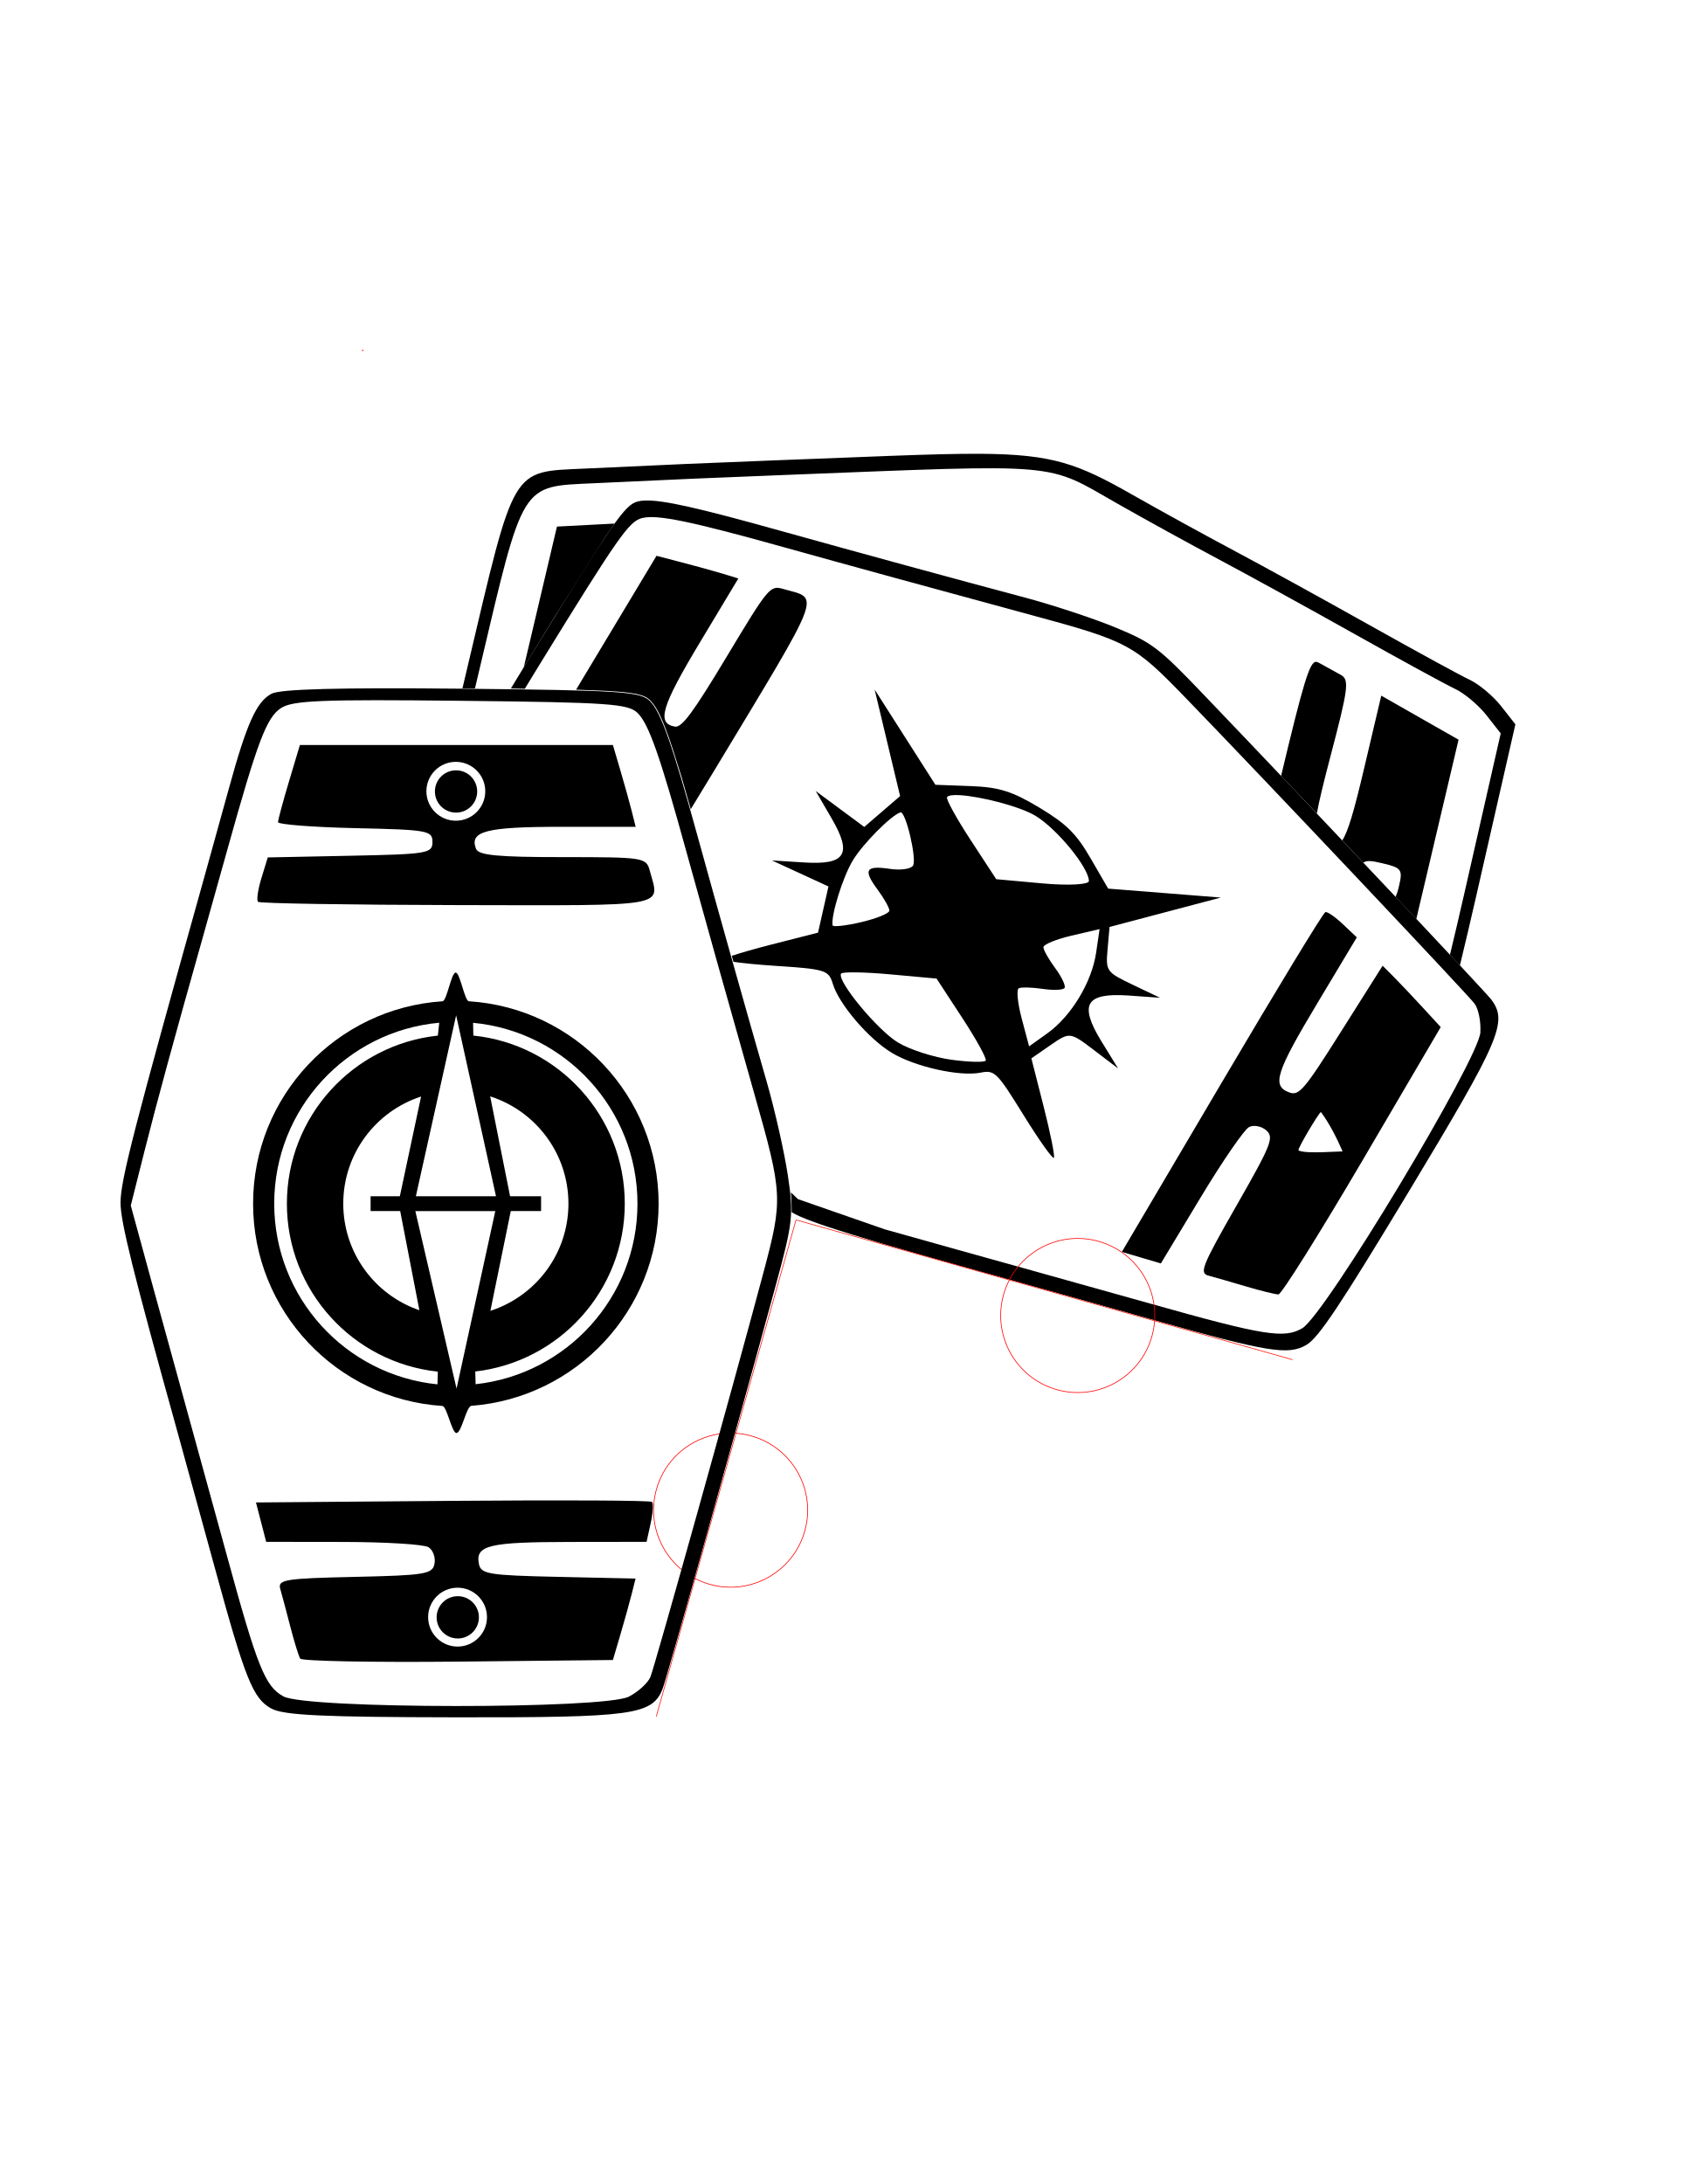
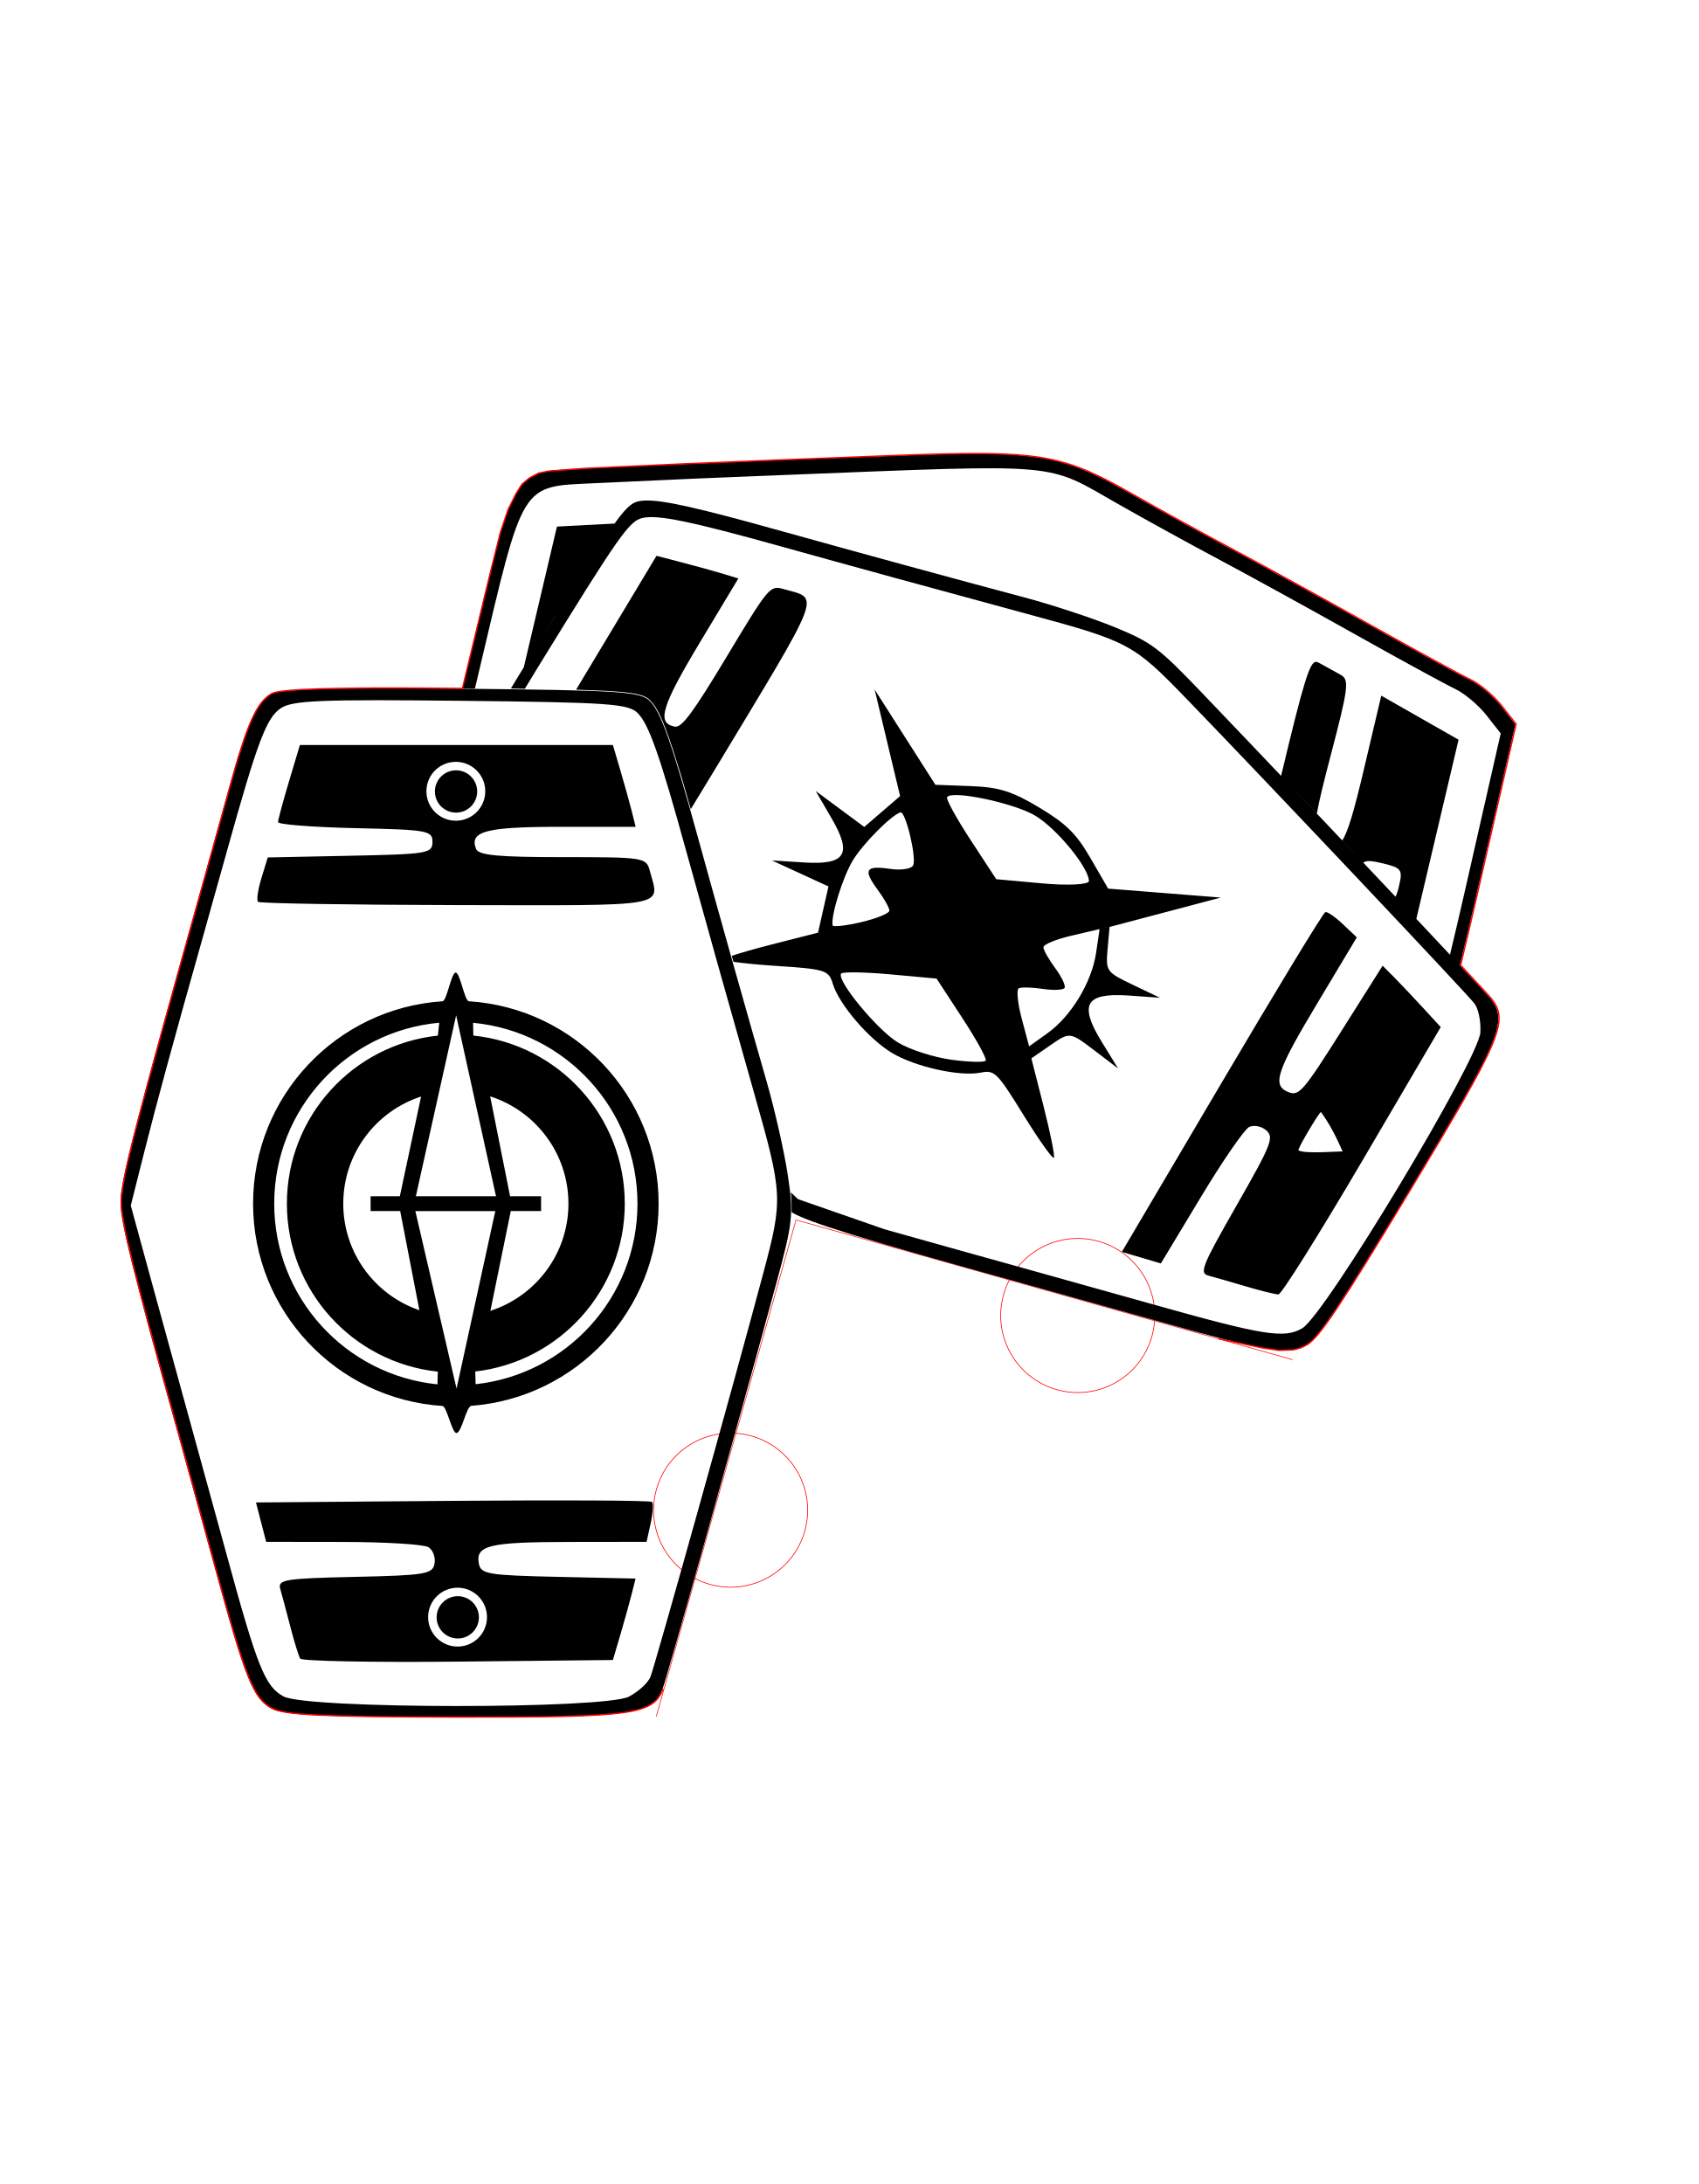
<svg xmlns="http://www.w3.org/2000/svg" version="1.1" id="svg23353" width="186.667" height="240" viewBox="0 0 186.667 240">
  <defs id="defs23357" />
-   <path style="fill:#000000;stroke-width:3.78" d="m 107.787,49.868 c -2.65,-0.018 -5.877,0.076 -9.992,0.23 -1.909,0.072 -7.535,0.29 -12.502,0.484 -8.802,0.345 -10.6,0.423 -20.998,0.91 -8.171,0.382 -7.668,-0.465 -12.91,21.773 l -0.563,2.385 1.377,0.002 0.49,-2.078 c 4.891,-20.748 4.484,-20.091 12.602,-20.471 10.398,-0.487 12.196,-0.565 20.998,-0.91 30.805,-1.208 28.513,-1.407 36.574,3.184 2.925,1.666 7.932,4.42 11.127,6.119 3.195,1.699 9.911,5.391 14.926,8.205 5.014,2.814 9.96,5.512 10.988,5.996 1.029,0.485 2.581,1.785 3.449,2.889 l 1.576,2.006 -3.988,17.535 c -0.54,2.374 -1.078,4.667 -1.592,6.797 l 1.094,1.17 c 0.578,-2.389 1.186,-4.967 1.801,-7.66 l 4.297,-18.838 -1.576,-2.008 c -0.868,-1.104 -2.42,-2.402 -3.449,-2.887 -1.029,-0.484 -5.974,-3.182 -10.988,-5.996 -5.014,-2.814 -11.731,-6.508 -14.926,-8.207 -3.195,-1.699 -8.202,-4.451 -11.127,-6.117 -5.98,-3.406 -8.738,-4.46 -16.687,-4.514 z m -40.252,7.666 -1.467,0.078 -4.859,0.254 -3.647,15.473 3.336,-5.459 5.557,-8.775 1.072,-1.559 z m 77.121,15.199 c -0.714,-0.079 -1.414,2.275 -3.863,12.527 l 3.93,4.133 c 0.245,-1.369 0.718,-3.325 1.508,-6.332 1.963,-7.471 2.077,-8.374 1.119,-8.9 -0.586,-0.322 -1.614,-0.889 -2.283,-1.262 -0.15,-0.084 -0.283,-0.152 -0.41,-0.166 z m 7.145,3.711 -1.881,7.979 c -1.119,4.746 -1.759,6.937 -2.402,7.926 l 2.309,2.451 c 0.363,-0.283 0.941,-0.208 2.106,0.067 2.101,0.495 2.245,0.692 1.82,2.492 -0.129,0.549 -0.245,0.926 -0.395,1.191 l 2.293,2.436 0.686,-2.906 3.959,-16.795 -4.248,-2.42 z" id="path5001-6" />
-   <path style="fill:#000000;stroke:none;stroke-width:0.072;stroke-miterlimit:4;stroke-dasharray:none" d="m 70.832,55.003 c -0.28,0.014 -0.521,0.048 -0.73,0.1 -1.426,0.355 -2.647,2.111 -11.811,17.023 -0.828,1.348 -1.426,2.347 -2.148,3.535 l 1.535,0.026 c 0.608,-0.993 1.008,-1.661 1.713,-2.807 8.551,-13.889 9.746,-15.596 11.166,-15.949 1.674,-0.417 5.325,0.336 15.732,3.242 6.571,1.835 16.926,4.673 26.68,7.313 11.095,3.002 11.577,3.259 17.402,9.277 8.707,8.996 30.852,32.432 31.68,33.523 0.426,0.562 0.712,1.974 0.639,3.139 l 0.008,0.004 c -0.201,3.029 -17.056,31.048 -19.58,32.533 -1.983,1.166 -4.24,0.802 -16.645,-2.693 -4.933,-1.39 -11.517,-3.232 -14.631,-4.094 -3.115,-0.861 -9.7,-2.703 -14.633,-4.092 l -9.502,-3.307 -0.787,-0.74 0.059,0.75 0.023,1.105 v 0.314 c 0.008,0.004 0.023,0.015 0.03,0.023 1.793,1.084 7.546,2.87 25.268,7.773 3.114,0.862 9.698,2.704 14.631,4.094 12.404,3.496 14.662,3.862 16.645,2.695 1.34,-0.789 3.691,-4.321 11.252,-16.852 10.075,-16.712 10.91,-18.656 9.055,-21.107 -0.719,-0.95 -19.674,-21.043 -31.695,-33.598 -4.857,-5.073 -5.577,-5.619 -9.607,-7.283 -2.396,-0.99 -6.917,-2.482 -10.049,-3.315 C 105.37,63.732 94.046,60.639 85.836,58.347 76.73,55.804 72.797,54.91 70.834,55.005 Z m 1.318,6.074 -8.84,14.713 0.144,0.002 1.768,0.067 1.387,0.06 1.406,0.094 0.676,0.062 0.656,0.086 0.488,0.078 0.281,0.067 0.391,0.105 0.25,0.094 0.277,0.129 0.242,0.168 0.203,0.18 0.215,0.238 0.25,0.34 0.141,0.219 0.215,0.371 0.195,0.383 0.238,0.52 0.117,0.266 0.25,0.635 0.236,0.631 0.182,0.49 0.164,0.486 0.254,0.746 0.961,3.059 0.672,2.344 0.346,1.211 c 0.83,-1.365 1.625,-2.663 2.506,-4.121 12.222,-20.261 11.708,-18.918 7.66,-20.078 -1.449,-0.414 -1.605,-0.236 -6.215,7.436 -3.698,6.154 -4.937,7.825 -5.693,7.691 -2.039,-0.359 -1.494,-2.195 2.746,-9.252 l 4.225,-7.031 -1.686,-0.514 c -0.927,-0.282 -2.95,-0.84 -4.496,-1.242 z m 23.973,14.695 1.398,5.855 1.4,5.855 -1.969,1.695 -1.969,1.695 -2.668,-1.975 -2.668,-1.973 1.748,3.008 c 2.291,3.938 1.547,5.131 -3.023,4.844 l -3.537,-0.223 3.107,1.43 3.107,1.428 -0.574,2.539 -0.574,2.539 -5.121,1.307 c -1.823,0.465 -3.396,0.918 -4.359,1.24 l 0.17,0.607 0.015,0.051 c 1.029,0.15 2.628,0.313 4.551,0.439 5.591,0.368 5.912,0.468 6.375,1.996 0.676,2.232 3.942,6.042 6.488,7.572 2.547,1.53 7.444,2.625 9.732,2.174 1.566,-0.308 1.805,-0.073 4.754,4.691 1.708,2.759 3.202,4.856 3.32,4.66 0.118,-0.197 -0.393,-2.734 -1.133,-5.639 l -1.346,-5.281 2.115,-1.465 c 2.092,-1.449 2.143,-1.442 4.766,0.555 l 2.652,2.018 -1.857,-3.018 c -1.257,-2.044 -1.641,-3.381 -1.188,-4.135 0.455,-0.756 1.789,-1.033 4.158,-0.865 l 3.488,0.248 -2.988,-1.428 c -2.903,-1.386 -2.982,-1.496 -2.771,-3.889 l 0.217,-2.463 6.113,-1.615 6.113,-1.617 -6.189,-0.492 -6.189,-0.49 -1.939,-3.344 c -1.567,-2.702 -2.648,-3.77 -5.631,-5.563 -2.983,-1.793 -4.431,-2.244 -7.553,-2.359 l -3.863,-0.144 -3.34,-5.234 z m 9.359,11.609 c 2.26,0.131 6.585,1.216 8.33,2.277 2.368,1.44 5.841,5.681 5.859,7.156 0.004,0.4 -2.285,0.518 -5.088,0.264 l -5.096,-0.463 -2.82,-4.311 c -1.551,-2.371 -2.714,-4.486 -2.586,-4.699 0.123,-0.205 0.647,-0.268 1.4,-0.225 z m -6.529,1.891 c 0.572,-0.194 1.83,5.112 1.387,5.85 -0.224,0.372 -1.365,0.534 -2.535,0.359 -2.683,-0.401 -2.975,0.093 -1.357,2.281 0.709,0.958 1.291,1.992 1.295,2.297 0.004,0.305 -1.387,0.877 -3.09,1.273 l 0.002,0.002 c -1.703,0.397 -3.123,0.555 -3.156,0.351 -0.182,-1.108 1.121,-5.294 2.217,-7.117 1.093,-1.819 4.177,-4.937 5.238,-5.297 z m 46.711,10.955 c -0.233,0.049 -5.345,8.482 -11.389,18.723 l -10.984,18.621 2.145,0.633 2.143,0.635 4.373,-7.256 c 2.405,-3.99 4.798,-7.47 5.322,-7.732 0.522,-0.262 1.379,-0.093 1.9,0.375 0.861,0.771 0.556,1.538 -3.279,8.25 -3.818,6.682 -4.117,7.43 -3.076,7.705 0.634,0.168 2.488,0.7 4.119,1.186 1.632,0.484 3.236,0.878 3.564,0.877 0.327,-0.004 4.474,-6.614 9.217,-14.689 l 8.617,-14.688 -1.965,-2.139 c -1.081,-1.177 -2.517,-2.695 -3.193,-3.373 l -1.228,-1.232 -4.533,7.18 c -4.11,6.512 -4.645,7.14 -5.73,6.742 -1.942,-0.712 -1.481,-2.174 3.09,-9.803 l 4.336,-7.236 -1.521,-1.439 c -0.836,-0.793 -1.703,-1.393 -1.926,-1.338 z m -24.82,1.871 -0.379,2.588 c -0.475,3.247 -2.738,6.99 -5.355,8.861 l -2.012,1.438 -0.814,-3.064 c -0.448,-1.685 -0.593,-3.179 -0.322,-3.318 0.271,-0.139 1.456,-0.11 2.635,0.067 1.178,0.176 2.258,0.127 2.4,-0.109 0.142,-0.237 -0.321,-1.214 -1.029,-2.172 -0.709,-0.958 -1.293,-1.99 -1.297,-2.295 -0.004,-0.305 1.384,-0.878 3.084,-1.273 z m -26.738,4.756 c 0.972,0.015 2.281,0.087 3.691,0.215 l 5.131,0.467 2.818,4.311 c 1.551,2.371 2.714,4.486 2.586,4.699 -0.129,0.214 -1.82,0.173 -3.76,-0.09 -1.94,-0.263 -4.582,-1.112 -5.871,-1.887 -2.26,-1.358 -6.746,-6.78 -6.268,-7.576 0.064,-0.107 0.7,-0.153 1.672,-0.139 z m 51.061,15.346 c 0.943,1.257 1.757,2.887 2.385,4.328 l -2.033,0.08 c -1.119,0.043 -2.488,0.034 -2.814,-0.201 -0.155,-0.112 2.199,-4.077 2.463,-4.207 z" id="path4977-4-3-7-0-8-5-6" />
-   <path style="opacity:1;vector-effect:none;fill:none;fill-opacity:1;stroke:#ff1104;stroke-width:0.073;stroke-linecap:butt;stroke-linejoin:miter;stroke-miterlimit:4;stroke-dasharray:none;stroke-dashoffset:0;stroke-opacity:1" d="m 39.842,38.466 -0.03,0.059 h 0.088 z" id="path23524" />
  <path style="opacity:1;vector-effect:none;fill:none;fill-opacity:1;stroke:#ff1104;stroke-width:0.073;stroke-linecap:butt;stroke-linejoin:miter;stroke-miterlimit:4;stroke-dasharray:none;stroke-dashoffset:0;stroke-opacity:1" d="m 87.481,134.057 54.573,15.359" id="path4566-8-0" />
  <path style="fill:none;fill-opacity:1;stroke:#ff0000;stroke-width:0.076;stroke-miterlimit:4;stroke-dasharray:none;stroke-opacity:1" d="m 126.592,146.854 a 8.466,8.466 0 0 1 -10.443,5.856 8.466,8.466 0 0 1 -5.856,-10.443 8.466,8.466 0 0 1 10.443,-5.856 8.466,8.466 0 0 1 5.856,10.443 z" id="path4568-6-1" />
  <path style="opacity:1;vector-effect:none;fill:none;fill-opacity:1;stroke:#ff1104;stroke-width:0.073;stroke-linecap:butt;stroke-linejoin:miter;stroke-miterlimit:4;stroke-dasharray:none;stroke-dashoffset:0;stroke-opacity:1" d="m 87.481,134.057 -15.359,54.573" id="path4566-8-6-1" />
  <path style="fill:none;fill-opacity:1;stroke:#ff0000;stroke-width:0.076;stroke-miterlimit:4;stroke-dasharray:none;stroke-opacity:1" d="m 78.001,174.101 a 8.466,8.466 0 0 0 10.443,-5.856 8.466,8.466 0 0 0 -5.856,-10.443 8.466,8.466 0 0 0 -10.443,5.856 8.466,8.466 0 0 0 5.856,10.443 z" id="path4568-6-3-9" />
-   <path id="path23365-4-2" style="fill:#000000;fill-opacity:1;stroke:none;stroke-width:0.151;stroke-miterlimit:4;stroke-dasharray:none;stroke-opacity:1" d="m 50.081,106.88 c -0.494,0 -0.967,3.119 -1.453,3.151 -11.622,0.757 -20.814,10.422 -20.814,22.235 0,11.81 9.187,21.474 20.804,22.235 0.489,0.03 1.044,2.974 1.541,2.974 0.576,0 1.086,-2.947 1.651,-2.99 11.507,-0.874 20.571,-10.488 20.571,-22.219 0,-11.825 -9.211,-21.499 -20.85,-22.237 -0.474,-0.03 -0.968,-3.149 -1.45,-3.149 z m 0.048,4.693 4.381,19.881 h -8.806 z m -1.857,0.815 -0.15,1.415 c -9.326,0.986 -16.593,8.876 -16.593,18.463 0,9.585 7.262,17.474 16.585,18.463 l -0.034,1.397 c -10.077,-1.011 -17.944,-9.517 -17.944,-19.86 0,-10.409 7.968,-18.957 18.136,-19.878 z m 3.719,0.008 c 10.136,0.954 18.066,9.486 18.066,19.871 0,10.289 -7.785,18.76 -17.786,19.844 l -0.039,-1.398 c 9.249,-1.059 16.431,-8.914 16.431,-18.446 0,-9.605 -7.292,-17.506 -16.643,-18.468 z m 1.879,8.084 c 4.988,1.596 8.6,6.269 8.6,11.787 0,5.509 -3.6,10.177 -8.576,11.78 l 2.241,-10.967 h 3.329 v -1.626 h -3.407 z m -7.593,0.019 -2.335,10.959 h -3.213 v 1.626 h 3.252 l 2.109,10.897 c -4.867,-1.665 -8.366,-6.28 -8.366,-11.711 0,-5.501 3.589,-10.162 8.554,-11.772 z m -0.631,12.586 h 8.787 l -4.258,19.51 z m 4.45,-49.366 c -1.786,4.16e-4 -3.234,1.448 -3.234,3.235 -1.14e-4,1.786 1.448,3.234 3.234,3.235 1.786,1.13e-4 3.235,-1.448 3.235,-3.235 1.89e-4,-1.786 -1.448,-3.235 -3.235,-3.235 z m 0.023,0.932 c 1.284,-3.02e-4 2.324,1.04 2.324,2.324 -2.64e-4,1.283 -1.041,2.323 -2.324,2.323 -1.283,-3.03e-4 -2.323,-1.04 -2.323,-2.323 -3.4e-4,-1.283 1.04,-2.324 2.323,-2.324 z m 0.166,89.822 c -1.786,4.5e-4 -3.234,1.448 -3.234,3.234 -1.13e-4,1.786 1.448,3.234 3.234,3.235 1.786,1.1e-4 3.235,-1.448 3.235,-3.235 1.51e-4,-1.786 -1.448,-3.235 -3.235,-3.234 z m 0.023,0.932 c 1.284,-3e-4 2.324,1.04 2.324,2.324 -2.65e-4,1.283 -1.041,2.323 -2.324,2.323 -1.283,-3.4e-4 -2.323,-1.04 -2.323,-2.323 -3.4e-4,-1.283 1.04,-2.324 2.323,-2.324 z m -20.49,12.346 c -2.021,-1.099 -2.87,-3.221 -6.263,-15.654 -1.349,-4.944 -3.161,-11.536 -4.026,-14.649 -4.925,-17.716 -6.288,-23.208 -6.283,-25.304 0.008,-2.438 1.476,-8.141 9.263,-35.958 0.666,-2.381 1.86,-6.687 2.653,-9.57 1.96,-7.132 3.026,-9.5 4.673,-10.381 0.967,-0.518 7.401,-0.687 20.914,-0.553 17.502,0.174 19.636,0.315 20.675,1.354 1.22,1.221 2.455,4.737 5.324,15.155 2.263,8.217 5.445,19.517 7.499,26.635 0.899,3.113 1.949,7.758 2.335,10.321 0.65,4.312 0.552,5.21 -1.295,11.986 -4.57,16.77 -12.029,43.367 -12.473,44.472 -1.145,2.853 -3.242,3.14 -22.757,3.112 -14.635,-0.023 -18.873,-0.224 -20.24,-0.967 z m 39.303,-1.313 c 1.036,-0.537 2.099,-1.51 2.361,-2.164 0.51,-1.271 9.191,-32.326 12.417,-44.422 2.158,-8.093 2.13,-8.637 -1.011,-19.694 -2.761,-9.72 -5.662,-20.058 -7.474,-26.635 -2.869,-10.418 -4.105,-13.935 -5.324,-15.155 -1.034,-1.035 -3.113,-1.181 -19.423,-1.357 -15.386,-0.166 -18.506,-0.043 -19.796,0.806 -1.58,1.035 -2.57,3.658 -5.929,15.705 -0.97,3.479 -2.187,7.824 -2.705,9.655 -3.078,10.888 -5.021,18.015 -6.355,23.306 l -1.51,5.993 2.456,8.989 c 1.351,4.944 3.164,11.537 4.03,14.649 0.865,3.113 2.678,9.705 4.028,14.649 3.393,12.433 4.242,14.556 6.263,15.654 2.573,1.399 35.272,1.414 37.971,0.026 z m -36.129,-4.175 c -0.17,-0.281 -0.659,-1.859 -1.085,-3.507 -0.424,-1.648 -0.922,-3.512 -1.105,-4.141 -0.3,-1.034 0.495,-1.163 8.189,-1.332 7.729,-0.169 8.543,-0.303 8.76,-1.439 0.133,-0.689 -0.164,-1.508 -0.658,-1.821 -0.495,-0.314 -4.71,-0.573 -9.369,-0.579 l -8.471,-0.011 -0.561,-2.164 -0.561,-2.164 21.619,-0.176 c 11.891,-0.095 21.752,-0.055 21.914,0.119 0.162,0.162 0.095,1.215 -0.155,2.34 l -0.45,2.045 -8.437,0.011 c -8.893,0.011 -10.382,0.368 -9.993,2.4 0.218,1.135 1.031,1.269 8.73,1.438 l 8.489,0.187 -0.423,1.688 c -0.233,0.929 -0.794,2.942 -1.246,4.475 l -0.822,2.786 -17.027,0.178 c -9.365,0.095 -17.167,-0.055 -17.339,-0.333 z M 28.356,99.098 C 28.178,98.918 28.345,97.749 28.73,96.498 l 0.698,-2.275 9.05,-0.184 c 8.544,-0.174 9.05,-0.259 9.05,-1.516 0,-1.252 -0.506,-1.343 -8.49,-1.518 -4.67,-0.106 -8.486,-0.402 -8.481,-0.665 0.004,-0.263 0.547,-2.278 1.205,-4.475 l 1.196,-3.995 H 50.157 67.357 l 0.822,2.786 c 0.452,1.532 1.016,3.555 1.252,4.494 l 0.428,1.709 h -8.203 c -8.233,0 -10.087,0.479 -9.345,2.412 0.275,0.717 2.346,0.918 9.526,0.918 8.95,0 9.183,0.043 9.575,1.498 1.09,4.067 2.506,3.814 -21.156,3.774 -11.867,-0.026 -21.722,-0.183 -21.9,-0.36 z" />
+   <path id="path23365-4-2" style="fill:#000000;fill-opacity:1;stroke:none;stroke-width:0.151;stroke-miterlimit:4;stroke-dasharray:none;stroke-opacity:1" d="m 50.081,106.88 c -0.494,0 -0.967,3.119 -1.453,3.151 -11.622,0.757 -20.814,10.422 -20.814,22.235 0,11.81 9.187,21.474 20.804,22.235 0.489,0.03 1.044,2.974 1.541,2.974 0.576,0 1.086,-2.947 1.651,-2.99 11.507,-0.874 20.571,-10.488 20.571,-22.219 0,-11.825 -9.211,-21.499 -20.85,-22.237 -0.474,-0.03 -0.968,-3.149 -1.45,-3.149 z m 0.048,4.693 4.381,19.881 h -8.806 z m -1.857,0.815 -0.15,1.415 c -9.326,0.986 -16.593,8.876 -16.593,18.463 0,9.585 7.262,17.474 16.585,18.463 l -0.034,1.397 c -10.077,-1.011 -17.944,-9.517 -17.944,-19.86 0,-10.409 7.968,-18.957 18.136,-19.878 z m 3.719,0.008 c 10.136,0.954 18.066,9.486 18.066,19.871 0,10.289 -7.785,18.76 -17.786,19.844 l -0.039,-1.398 c 9.249,-1.059 16.431,-8.914 16.431,-18.446 0,-9.605 -7.292,-17.506 -16.643,-18.468 z m 1.879,8.084 c 4.988,1.596 8.6,6.269 8.6,11.787 0,5.509 -3.6,10.177 -8.576,11.78 l 2.241,-10.967 h 3.329 v -1.626 h -3.407 z m -7.593,0.019 -2.335,10.959 h -3.213 v 1.626 h 3.252 l 2.109,10.897 c -4.867,-1.665 -8.366,-6.28 -8.366,-11.711 0,-5.501 3.589,-10.162 8.554,-11.772 z m -0.631,12.586 h 8.787 l -4.258,19.51 z m 4.45,-49.366 c -1.786,4.16e-4 -3.234,1.448 -3.234,3.235 -1.14e-4,1.786 1.448,3.234 3.234,3.235 1.786,1.13e-4 3.235,-1.448 3.235,-3.235 1.89e-4,-1.786 -1.448,-3.235 -3.235,-3.235 z m 0.023,0.932 c 1.284,-3.02e-4 2.324,1.04 2.324,2.324 -2.64e-4,1.283 -1.041,2.323 -2.324,2.323 -1.283,-3.03e-4 -2.323,-1.04 -2.323,-2.323 -3.4e-4,-1.283 1.04,-2.324 2.323,-2.324 z m 0.166,89.822 c -1.786,4.5e-4 -3.234,1.448 -3.234,3.234 -1.13e-4,1.786 1.448,3.234 3.234,3.235 1.786,1.1e-4 3.235,-1.448 3.235,-3.235 1.51e-4,-1.786 -1.448,-3.235 -3.235,-3.234 z m 0.023,0.932 c 1.284,-3e-4 2.324,1.04 2.324,2.324 -2.65e-4,1.283 -1.041,2.323 -2.324,2.323 -1.283,-3.4e-4 -2.323,-1.04 -2.323,-2.323 -3.4e-4,-1.283 1.04,-2.324 2.323,-2.324 z m -20.49,12.346 c -2.021,-1.099 -2.87,-3.221 -6.263,-15.654 -1.349,-4.944 -3.161,-11.536 -4.026,-14.649 -4.925,-17.716 -6.288,-23.208 -6.283,-25.304 0.008,-2.438 1.476,-8.141 9.263,-35.958 0.666,-2.381 1.86,-6.687 2.653,-9.57 1.96,-7.132 3.026,-9.5 4.673,-10.381 0.967,-0.518 7.401,-0.687 20.914,-0.553 17.502,0.174 19.636,0.315 20.675,1.354 1.22,1.221 2.455,4.737 5.324,15.155 2.263,8.217 5.445,19.517 7.499,26.635 0.899,3.113 1.949,7.758 2.335,10.321 0.65,4.312 0.552,5.21 -1.295,11.986 -4.57,16.77 -12.029,43.367 -12.473,44.472 -1.145,2.853 -3.242,3.14 -22.757,3.112 -14.635,-0.023 -18.873,-0.224 -20.24,-0.967 z m 39.303,-1.313 c 1.036,-0.537 2.099,-1.51 2.361,-2.164 0.51,-1.271 9.191,-32.326 12.417,-44.422 2.158,-8.093 2.13,-8.637 -1.011,-19.694 -2.761,-9.72 -5.662,-20.058 -7.474,-26.635 -2.869,-10.418 -4.105,-13.935 -5.324,-15.155 -1.034,-1.035 -3.113,-1.181 -19.423,-1.357 -15.386,-0.166 -18.506,-0.043 -19.796,0.806 -1.58,1.035 -2.57,3.658 -5.929,15.705 -0.97,3.479 -2.187,7.824 -2.705,9.655 -3.078,10.888 -5.021,18.015 -6.355,23.306 l -1.51,5.993 2.456,8.989 c 1.351,4.944 3.164,11.537 4.03,14.649 0.865,3.113 2.678,9.705 4.028,14.649 3.393,12.433 4.242,14.556 6.263,15.654 2.573,1.399 35.272,1.414 37.971,0.026 z m -36.129,-4.175 c -0.17,-0.281 -0.659,-1.859 -1.085,-3.507 -0.424,-1.648 -0.922,-3.512 -1.105,-4.141 -0.3,-1.034 0.495,-1.163 8.189,-1.332 7.729,-0.169 8.543,-0.303 8.76,-1.439 0.133,-0.689 -0.164,-1.508 -0.658,-1.821 -0.495,-0.314 -4.71,-0.573 -9.369,-0.579 l -8.471,-0.011 -0.561,-2.164 -0.561,-2.164 21.619,-0.176 c 11.891,-0.095 21.752,-0.055 21.914,0.119 0.162,0.162 0.095,1.215 -0.155,2.34 l -0.45,2.045 -8.437,0.011 c -8.893,0.011 -10.382,0.368 -9.993,2.4 0.218,1.135 1.031,1.269 8.73,1.438 l 8.489,0.187 -0.423,1.688 c -0.233,0.929 -0.794,2.942 -1.246,4.475 l -0.822,2.786 -17.027,0.178 c -9.365,0.095 -17.167,-0.055 -17.339,-0.333 z M 28.356,99.098 C 28.178,98.918 28.345,97.749 28.73,96.498 l 0.698,-2.275 9.05,-0.184 c 8.544,-0.174 9.05,-0.259 9.05,-1.516 0,-1.252 -0.506,-1.343 -8.49,-1.518 -4.67,-0.106 -8.486,-0.402 -8.481,-0.665 0.004,-0.263 0.547,-2.278 1.205,-4.475 l 1.196,-3.995 H 50.157 67.357 l 0.822,2.786 c 0.452,1.532 1.016,3.555 1.252,4.494 l 0.428,1.709 h -8.203 c -8.233,0 -10.087,0.479 -9.345,2.412 0.275,0.717 2.346,0.918 9.526,0.918 8.95,0 9.183,0.043 9.575,1.498 1.09,4.067 2.506,3.814 -21.156,3.774 -11.867,-0.026 -21.722,-0.183 -21.9,-0.36 z M 70.832,55.003 c -0.28,0.014 -0.521,0.048 -0.73,0.1 -1.426,0.355 -2.647,2.111 -11.811,17.023 -0.828,1.348 -1.426,2.347 -2.148,3.535 l 1.535,0.026 c 0.608,-0.993 1.008,-1.661 1.713,-2.807 8.551,-13.889 9.746,-15.596 11.166,-15.949 1.674,-0.417 5.325,0.336 15.732,3.242 6.571,1.835 16.926,4.673 26.68,7.313 11.095,3.002 11.577,3.259 17.402,9.277 8.707,8.996 30.852,32.432 31.68,33.523 0.426,0.562 0.712,1.974 0.639,3.139 l 0.008,0.004 c -0.201,3.029 -17.056,31.048 -19.58,32.533 -1.983,1.166 -4.24,0.802 -16.645,-2.693 -4.933,-1.39 -11.517,-3.232 -14.631,-4.094 -3.115,-0.861 -9.7,-2.703 -14.633,-4.092 l -9.502,-3.307 -0.787,-0.74 0.059,0.75 0.023,1.105 v 0.314 c 0.008,0.004 0.023,0.015 0.03,0.023 1.793,1.084 7.546,2.87 25.268,7.773 3.114,0.862 9.698,2.704 14.631,4.094 12.404,3.496 14.662,3.862 16.645,2.695 1.34,-0.789 3.691,-4.321 11.252,-16.852 10.075,-16.712 10.91,-18.656 9.055,-21.107 -0.719,-0.95 -19.674,-21.043 -31.695,-33.598 -4.857,-5.073 -5.577,-5.619 -9.607,-7.283 -2.396,-0.99 -6.917,-2.482 -10.049,-3.315 C 105.37,63.732 94.046,60.639 85.836,58.347 76.73,55.804 72.797,54.91 70.834,55.005 Z m 1.318,6.074 -8.84,14.713 0.144,0.002 1.768,0.067 1.387,0.06 1.406,0.094 0.676,0.062 0.656,0.086 0.488,0.078 0.281,0.067 0.391,0.105 0.25,0.094 0.277,0.129 0.242,0.168 0.203,0.18 0.215,0.238 0.25,0.34 0.141,0.219 0.215,0.371 0.195,0.383 0.238,0.52 0.117,0.266 0.25,0.635 0.236,0.631 0.182,0.49 0.164,0.486 0.254,0.746 0.961,3.059 0.672,2.344 0.346,1.211 c 0.83,-1.365 1.625,-2.663 2.506,-4.121 12.222,-20.261 11.708,-18.918 7.66,-20.078 -1.449,-0.414 -1.605,-0.236 -6.215,7.436 -3.698,6.154 -4.937,7.825 -5.693,7.691 -2.039,-0.359 -1.494,-2.195 2.746,-9.252 l 4.225,-7.031 -1.686,-0.514 c -0.927,-0.282 -2.95,-0.84 -4.496,-1.242 z m 23.973,14.695 1.398,5.855 1.4,5.855 -1.969,1.695 -1.969,1.695 -2.668,-1.975 -2.668,-1.973 1.748,3.008 c 2.291,3.938 1.547,5.131 -3.023,4.844 l -3.537,-0.223 3.107,1.43 3.107,1.428 -0.574,2.539 -0.574,2.539 -5.121,1.307 c -1.823,0.465 -3.396,0.918 -4.359,1.24 l 0.17,0.607 0.015,0.051 c 1.029,0.15 2.628,0.313 4.551,0.439 5.591,0.368 5.912,0.468 6.375,1.996 0.676,2.232 3.942,6.042 6.488,7.572 2.547,1.53 7.444,2.625 9.732,2.174 1.566,-0.308 1.805,-0.073 4.754,4.691 1.708,2.759 3.202,4.856 3.32,4.66 0.118,-0.197 -0.393,-2.734 -1.133,-5.639 l -1.346,-5.281 2.115,-1.465 c 2.092,-1.449 2.143,-1.442 4.766,0.555 l 2.652,2.018 -1.857,-3.018 c -1.257,-2.044 -1.641,-3.381 -1.188,-4.135 0.455,-0.756 1.789,-1.033 4.158,-0.865 l 3.488,0.248 -2.988,-1.428 c -2.903,-1.386 -2.982,-1.496 -2.771,-3.889 l 0.217,-2.463 6.113,-1.615 6.113,-1.617 -6.189,-0.492 -6.189,-0.49 -1.939,-3.344 c -1.567,-2.702 -2.648,-3.77 -5.631,-5.563 -2.983,-1.793 -4.431,-2.244 -7.553,-2.359 l -3.863,-0.144 -3.34,-5.234 z m 9.359,11.609 c 2.26,0.131 6.585,1.216 8.33,2.277 2.368,1.44 5.841,5.681 5.859,7.156 0.004,0.4 -2.285,0.518 -5.088,0.264 l -5.096,-0.463 -2.82,-4.311 c -1.551,-2.371 -2.714,-4.486 -2.586,-4.699 0.123,-0.205 0.647,-0.268 1.4,-0.225 z m -6.529,1.891 c 0.572,-0.194 1.83,5.112 1.387,5.85 -0.224,0.372 -1.365,0.534 -2.535,0.359 -2.683,-0.401 -2.975,0.093 -1.357,2.281 0.709,0.958 1.291,1.992 1.295,2.297 0.004,0.305 -1.387,0.877 -3.09,1.273 l 0.002,0.002 c -1.703,0.397 -3.123,0.555 -3.156,0.351 -0.182,-1.108 1.121,-5.294 2.217,-7.117 1.093,-1.819 4.177,-4.937 5.238,-5.297 z m 46.711,10.955 c -0.233,0.049 -5.345,8.482 -11.389,18.723 l -10.984,18.621 2.145,0.633 2.143,0.635 4.373,-7.256 c 2.405,-3.99 4.798,-7.47 5.322,-7.732 0.522,-0.262 1.379,-0.093 1.9,0.375 0.861,0.771 0.556,1.538 -3.279,8.25 -3.818,6.682 -4.117,7.43 -3.076,7.705 0.634,0.168 2.488,0.7 4.119,1.186 1.632,0.484 3.236,0.878 3.564,0.877 0.327,-0.004 4.474,-6.614 9.217,-14.689 l 8.617,-14.688 -1.965,-2.139 c -1.081,-1.177 -2.517,-2.695 -3.193,-3.373 l -1.228,-1.232 -4.533,7.18 c -4.11,6.512 -4.645,7.14 -5.73,6.742 -1.942,-0.712 -1.481,-2.174 3.09,-9.803 l 4.336,-7.236 -1.521,-1.439 c -0.836,-0.793 -1.703,-1.393 -1.926,-1.338 z m -24.82,1.871 -0.379,2.588 c -0.475,3.247 -2.738,6.99 -5.355,8.861 l -2.012,1.438 -0.814,-3.064 c -0.448,-1.685 -0.593,-3.179 -0.322,-3.318 0.271,-0.139 1.456,-0.11 2.635,0.067 1.178,0.176 2.258,0.127 2.4,-0.109 0.142,-0.237 -0.321,-1.214 -1.029,-2.172 -0.709,-0.958 -1.293,-1.99 -1.297,-2.295 -0.004,-0.305 1.384,-0.878 3.084,-1.273 z m -26.738,4.756 c 0.972,0.015 2.281,0.087 3.691,0.215 l 5.131,0.467 2.818,4.311 c 1.551,2.371 2.714,4.486 2.586,4.699 -0.129,0.214 -1.82,0.173 -3.76,-0.09 -1.94,-0.263 -4.582,-1.112 -5.871,-1.887 -2.26,-1.358 -6.746,-6.78 -6.268,-7.576 0.064,-0.107 0.7,-0.153 1.672,-0.139 z m 51.061,15.346 c 0.943,1.257 1.757,2.887 2.385,4.328 l -2.033,0.08 c -1.119,0.043 -2.488,0.034 -2.814,-0.201 -0.155,-0.112 2.199,-4.077 2.463,-4.207 z M 107.787,49.868 c -2.65,-0.018 -5.877,0.076 -9.992,0.23 -1.909,0.072 -7.535,0.29 -12.502,0.484 -8.802,0.345 -10.6,0.423 -20.998,0.91 -8.171,0.382 -7.668,-0.465 -12.91,21.773 l -0.563,2.385 1.377,0.002 0.49,-2.078 c 4.891,-20.748 4.484,-20.091 12.602,-20.471 10.398,-0.487 12.196,-0.565 20.998,-0.91 30.805,-1.208 28.513,-1.407 36.574,3.184 2.925,1.666 7.932,4.42 11.127,6.119 3.195,1.699 9.911,5.391 14.926,8.205 5.014,2.814 9.96,5.512 10.988,5.996 1.029,0.485 2.581,1.785 3.449,2.889 l 1.576,2.006 -3.988,17.535 c -0.54,2.374 -1.078,4.667 -1.592,6.797 l 1.094,1.17 c 0.578,-2.389 1.186,-4.967 1.801,-7.66 l 4.297,-18.838 -1.576,-2.008 c -0.868,-1.104 -2.42,-2.402 -3.449,-2.887 -1.029,-0.484 -5.974,-3.182 -10.988,-5.996 -5.014,-2.814 -11.731,-6.508 -14.926,-8.207 -3.195,-1.699 -8.202,-4.451 -11.127,-6.117 -5.98,-3.406 -8.738,-4.46 -16.687,-4.514 z m -40.252,7.666 -1.467,0.078 -4.859,0.254 -3.647,15.473 3.336,-5.459 5.557,-8.775 1.072,-1.559 z m 77.121,15.199 c -0.714,-0.079 -1.414,2.275 -3.863,12.527 l 3.93,4.133 c 0.245,-1.369 0.718,-3.325 1.508,-6.332 1.963,-7.471 2.077,-8.374 1.119,-8.9 -0.586,-0.322 -1.614,-0.889 -2.283,-1.262 -0.15,-0.084 -0.283,-0.152 -0.41,-0.166 z m 7.145,3.711 -1.881,7.979 c -1.119,4.746 -1.759,6.937 -2.402,7.926 l 2.309,2.451 c 0.363,-0.283 0.941,-0.208 2.106,0.067 2.101,0.495 2.245,0.692 1.82,2.492 -0.129,0.549 -0.245,0.926 -0.395,1.191 l 2.293,2.436 0.686,-2.906 3.959,-16.795 -4.248,-2.42 z" />
+   <path style="fill:none;fill-opacity:1;stroke:#ff0000;stroke-width:0.151;stroke-miterlimit:4;stroke-dasharray:none;stroke-opacity:1" d="m 50.823,75.651 3.163,-13.089 1.002,-4.047 0.854,-2.525 0.891,-1.782 0.631,-1.002 0.854,-0.705 1.002,-0.52 1.151,-0.223 3.998,-0.294 c 10.398,-0.487 12.196,-0.565 20.998,-0.91 4.966,-0.195 10.593,-0.413 12.502,-0.484 4.115,-0.155 7.342,-0.248 9.992,-0.23 7.95,0.053 10.708,1.108 16.688,4.514 2.925,1.666 7.932,4.418 11.127,6.117 3.195,1.699 9.911,5.393 14.926,8.207 5.014,2.814 9.959,5.512 10.988,5.996 1.029,0.484 2.581,1.783 3.449,2.887 l 1.576,2.008 -4.297,18.838 c -0.614,2.691 -1.221,5.266 -1.799,7.654 1.939,2.078 3.262,3.515 3.436,3.744 1.856,2.451 1.02,4.395 -9.055,21.107 -7.561,12.531 -9.912,16.063 -11.252,16.852 l -0.666,0.344 -0.817,0.223 -1.597,0.056 -1.801,-0.26 -4.892,-1.021" id="path4760" />
+   <path style="fill:none;fill-opacity:1;stroke:#ff0000;stroke-width:0.151;stroke-miterlimit:4;stroke-dasharray:none;stroke-opacity:1" d="m 50.823,75.651 c -3.378,-0.034 -6.313,-0.05 -8.832,-0.045 v -2e-6 c -7.556,0.015 -11.357,0.209 -12.082,0.598 -1.647,0.881 -2.712,3.249 -4.672,10.381 -0.792,2.883 -1.986,7.19 -2.652,9.57 -7.788,27.817 -9.256,33.519 -9.264,35.957 -0.006,2.095 1.359,7.589 6.283,25.305 0.865,3.113 2.676,9.704 4.025,14.648 3.393,12.433 4.243,14.556 6.264,15.654 1.366,0.742 5.605,0.944 20.24,0.967 19.514,0.028 21.611,-0.258 22.756,-3.111" id="path4754" />
</svg>
